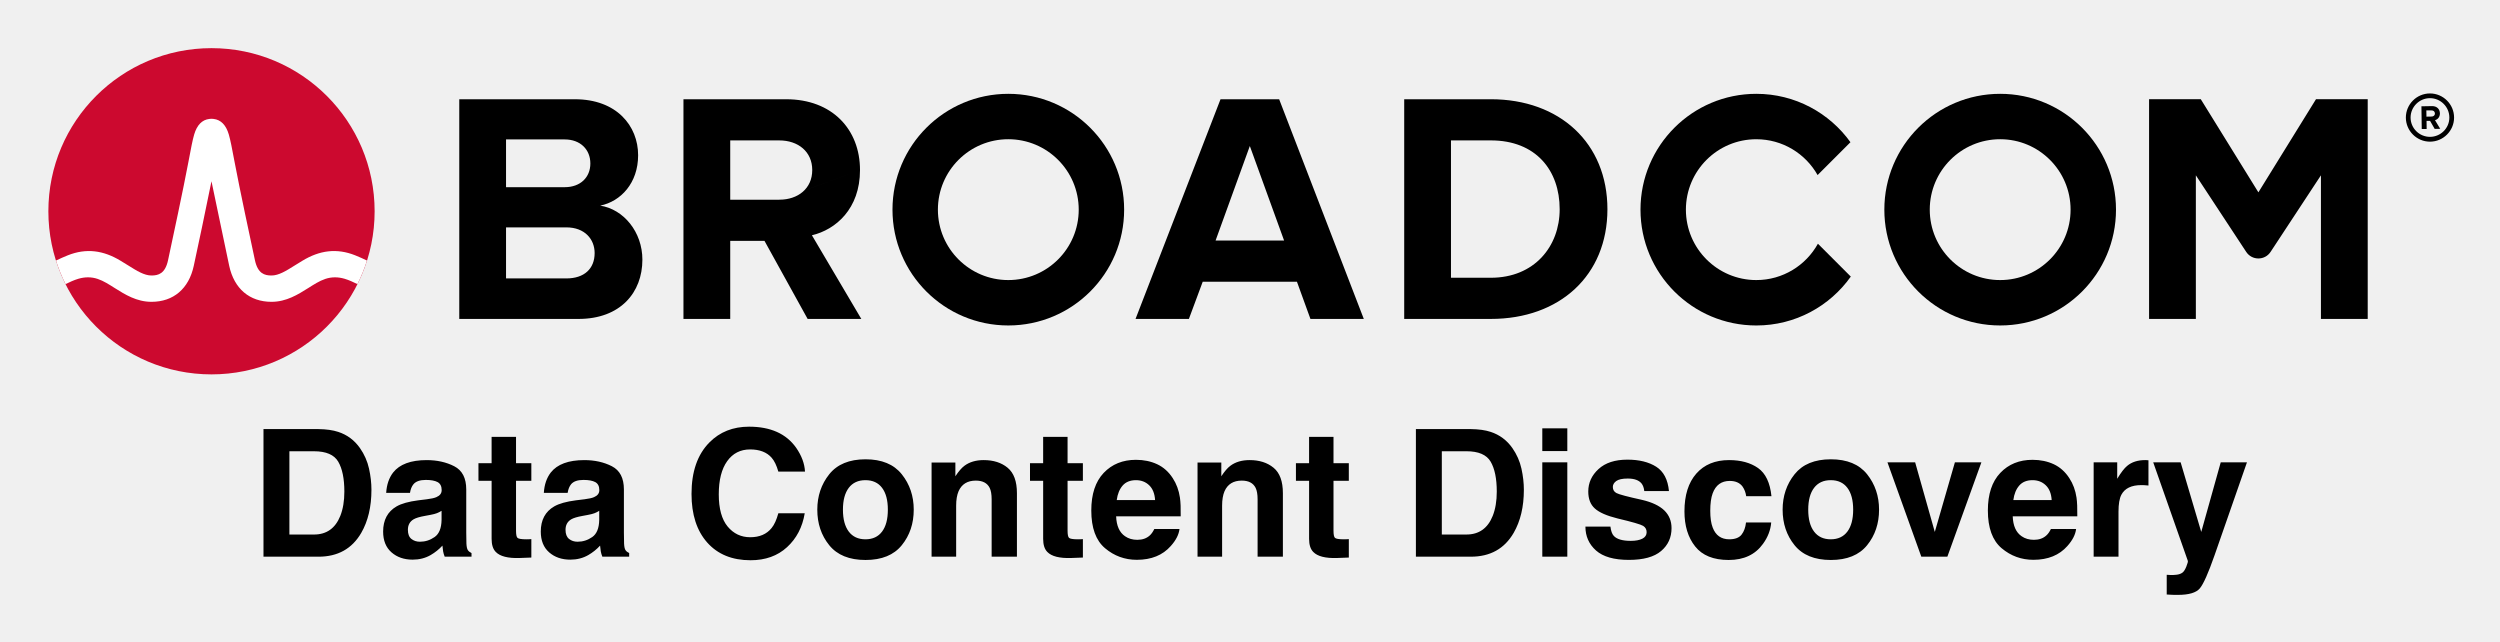
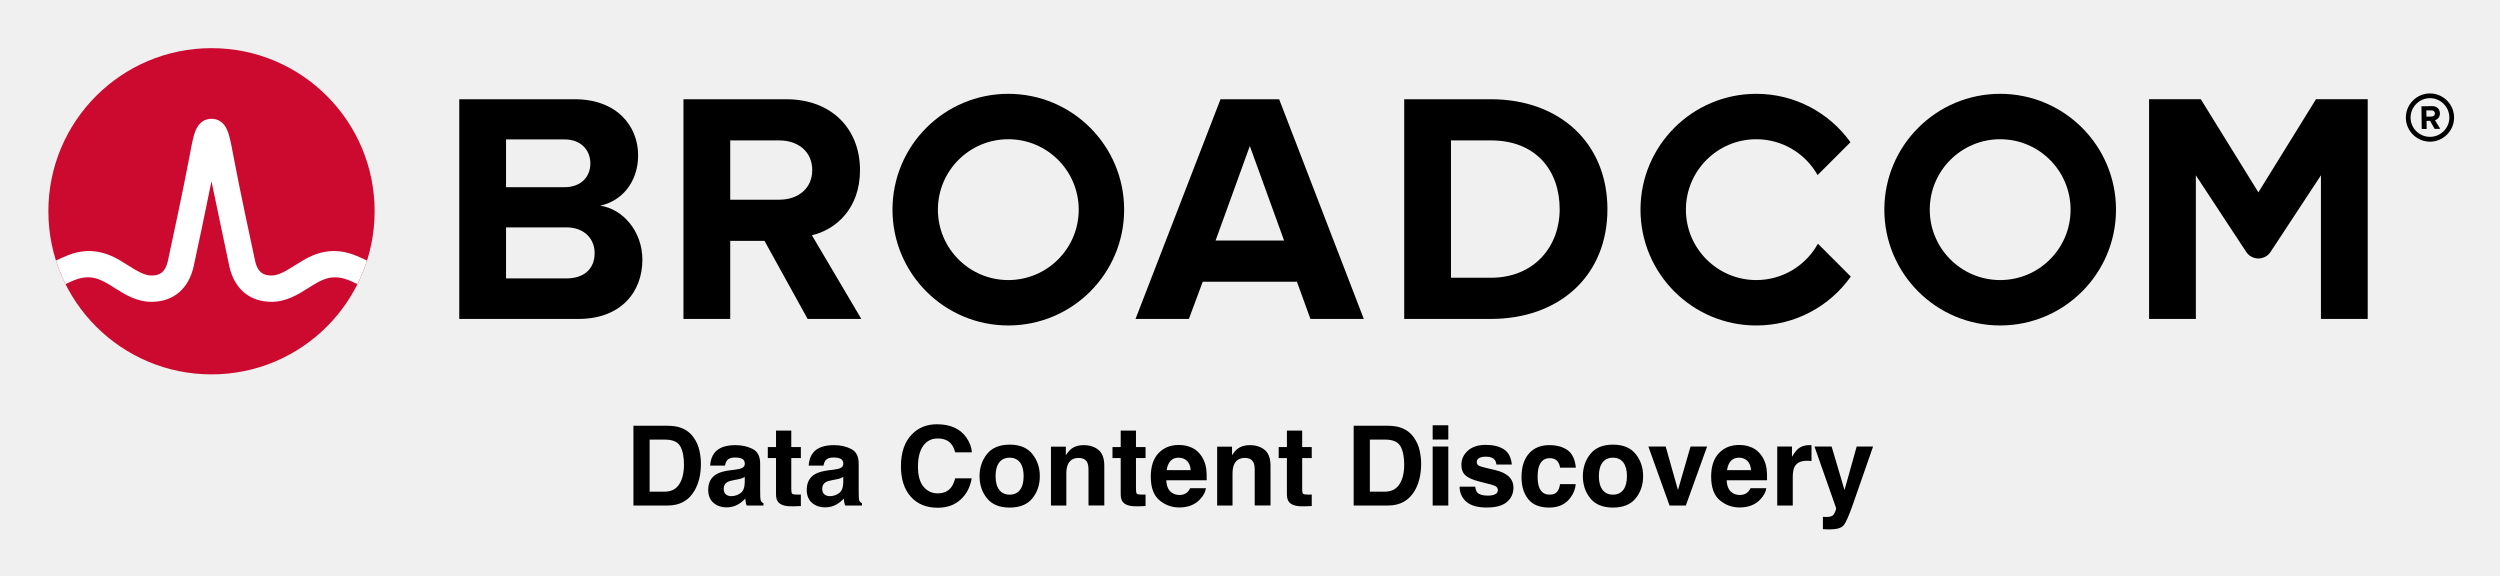
- <svg xmlns="http://www.w3.org/2000/svg" xmlns:xlink="http://www.w3.org/1999/xlink" role="img" viewBox="-4.53 -4.53 248.82 63.82">
+ <svg xmlns="http://www.w3.org/2000/svg" xmlns:xlink="http://www.w3.org/1999/xlink" role="img" viewBox="-4.53 -4.53 248.82 57.32">
  <path d="M237.32 9.09c-1.06 0-1.93-.86-1.93-1.92s.87-1.93 1.93-1.93 1.93.87 1.93 1.93-.87 1.92-1.93 1.92m0-4.32c-1.32 0-2.4 1.08-2.4 2.4 0 1.32 1.08 2.4 2.4 2.4 1.32 0 2.4-1.08 2.4-2.4 0-1.32-1.08-2.4-2.4-2.4" />
  <path d="M237.48 7.07l-.51.01-.01-.62h.51c.19-.01.34.11.34.3.01.19-.14.31-.33.31m.83-.32c-.01-.42-.3-.72-.77-.72l-1.07.02.03 2.26h.49l-.01-.81h.35l.46.8.55-.01-.52-.86c.24-.06.49-.28.49-.68M51.834 23.18h-5.999V9.347h5.835c1.574 0 2.557 1.016 2.557 2.393 0 1.377-.983 2.36-2.557 2.36H45v4h6.834c1.836 0 2.819 1.18 2.819 2.556 0 1.574-1.049 2.525-2.819 2.525m3.376-7.245c2.066-.426 3.771-2.262 3.771-5.015 0-2.918-2.131-5.573-6.295-5.573h-11.506v21.865h11.867c4.163 0 6.359-2.623 6.359-5.901 0-2.754-1.868-5.015-4.196-5.376m17.823-.59H68v4.098h3.558l4.294 7.769h5.343l-4.917-8.327c2.361-.557 4.786-2.622 4.786-6.49m0 0c0-4.065-2.786-7.048-7.343-7.048h-10.228v21.865h4.655V9.445h4.885c1.869 0 3.278 1.114 3.278 2.95s-1.409 2.95-3.278 2.95m43.421 4.065l3.409-9.408 3.41 9.408zm.492-14.063l-8.458 21.865h5.31l1.377-3.704h9.376l1.344 3.704h5.311l-8.425-21.865zm26.904 17.767h-3.967v-13.67h3.967c4.491 0 6.851 2.983 6.851 6.852 0 3.704-2.524 6.818-6.851 6.818m0-17.767h-8.622v21.865h8.622c6.851 0 11.604-4.327 11.604-10.916s-4.753-10.949-11.604-10.949m82.127-.004l-5.734 9.27-5.734-9.27h-5.146v21.869h4.656v-14.293l5.012 7.622c.574.871 1.851.871 2.424 0l5.013-7.622v14.293h4.656V5.343z" />
  <path id="a" d="M95.825 23.344c-3.871 0-7.008-3.138-7.008-7.008 0-3.871 3.137-7.009 7.008-7.009 3.87 0 7.008 3.138 7.008 7.009 0 3.87-3.138 7.008-7.008 7.008m0-18.536c-6.367 0-11.528 5.161-11.528 11.528 0 6.366 5.161 11.527 11.528 11.527 6.366 0 11.528-5.161 11.528-11.527 0-6.367-5.162-11.528-11.528-11.528" />
  <path d="M176.404 19.727c-1.195 2.156-3.492 3.617-6.132 3.617-3.87 0-7.008-3.138-7.008-7.008 0-3.871 3.138-7.008 7.008-7.008 2.618 0 4.897 1.438 6.1 3.565l3.27-3.269c-2.092-2.915-5.508-4.816-9.37-4.816-6.367 0-11.527 5.161-11.527 11.528 0 6.366 5.16 11.528 11.527 11.528 3.883 0 7.316-1.922 9.404-4.865z" />
  <use transform="translate(98.718)" xlink:href="#a" />
  <ellipse cx="16.52" cy="16.497" fill="#cc092f" rx="16.236" ry="16.235" />
  <path fill="#fff" d="M30.825 20.883c-1.857-.74-3.557-.492-5.261.541 0 0-.621.379-.807.496-.794.498-1.543.97-2.263.97-.687 0-1.363-.184-1.649-1.513-.446-2.073-1.534-7.167-2.009-9.69-.279-1.483-.432-2.282-.591-2.825-.28-.954-.792-1.473-1.519-1.556 0 0-.114-.016-.207-.016-.092 0-.218.018-.218.018-.72.086-1.229.605-1.507 1.554-.159.543-.312 1.342-.591 2.825-.475 2.523-1.563 7.617-2.009 9.69-.286 1.329-.962 1.513-1.649 1.513-.72 0-1.469-.472-2.263-.97-.186-.117-.808-.496-.808-.496-1.703-1.033-3.404-1.281-5.26-.541-.401.16-.796.339-1.172.52.257.806.577 1.599.95 2.344.411-.202.842-.402 1.282-.532.634-.187 1.284-.197 1.914.014.612.205 1.157.568 1.7.909 1.023.643 2.182 1.372 3.657 1.372 2.186 0 3.72-1.305 4.21-3.581.38-1.764 1.222-5.702 1.763-8.418 0 0 1.386 6.654 1.765 8.418.49 2.276 2.025 3.581 4.211 3.581 1.475 0 2.634-.729 3.657-1.372.543-.341 1.088-.704 1.7-.909.629-.211 1.28-.201 1.914-.014.44.13.87.331 1.281.533.374-.745.693-1.539.95-2.345-.376-.181-.77-.36-1.171-.52" />
-   <path d="M24.273 40.383h2.446c1.206 0 2.012.346 2.416 1.039.404.691.608 1.684.608 2.975 0 .936-.135 1.745-.404 2.421-.495 1.235-1.368 1.853-2.62 1.853h-2.446zm4.857-1.929c-.522-.174-1.176-.265-1.963-.277h-5.473v12.7h5.473c1.919 0 3.338-.789 4.257-2.37.676-1.171 1.015-2.6 1.015-4.289 0-.667-.078-1.368-.24-2.103-.162-.735-.463-1.419-.904-2.051-.551-.782-1.272-1.319-2.164-1.61zm10.288 7.857v.914c-.017.821-.248 1.387-.694 1.696-.446.311-.931.466-1.461.466-.333 0-.615-.093-.848-.279-.233-.186-.348-.49-.348-.909 0-.471.189-.819.569-1.044.223-.132.593-.243 1.11-.336l.551-.103c.277-.051.493-.108.649-.167.159-.061.316-.14.471-.238zm-1.49-1.147l-.836.103c-.948.123-1.667.324-2.154.605-.89.517-1.336 1.353-1.336 2.507 0 .89.277 1.578.831 2.064.554.485 1.257.728 2.108.728.667 0 1.262-.152 1.792-.458.444-.257.833-.571 1.171-.939a7.118 7.118 0 0 0 .069.569c.029.167.081.346.157.534h2.669v-.363c-.159-.074-.279-.169-.36-.284-.081-.113-.13-.331-.147-.654-.012-.424-.017-.787-.017-1.086V44.184c0-1.132-.399-1.902-1.198-2.311-.796-.407-1.711-.61-2.74-.61-1.578 0-2.693.412-3.343 1.24-.407.529-.637 1.203-.689 2.024h2.37c.056-.363.172-.649.346-.86.24-.289.652-.431 1.23-.431.517 0 .909.074 1.176.218.267.147.402.414.402.799 0 .316-.176.547-.527.696-.196.088-.52.159-.973.216zm.13-3.929zm5.032 2.086h1.309v5.781c0 .586.137 1.02.414 1.301.424.441 1.218.642 2.377.603l1.164-.044v-1.836a3.988 3.988 0 0 1-.245.015c-.083.002-.164.005-.238.005-.5 0-.799-.049-.897-.145-.098-.093-.145-.333-.145-.718v-4.963h1.524v-1.75h-1.524v-2.617h-2.431v2.617h-1.309zm12.019 2.99v.914c-.017.821-.248 1.387-.694 1.696-.446.311-.931.466-1.461.466-.333 0-.615-.093-.848-.279-.233-.186-.35-.49-.35-.909 0-.471.191-.819.569-1.044.225-.132.596-.243 1.113-.336l.551-.103c.277-.051.493-.108.649-.167.159-.061.316-.14.471-.238zm-1.49-1.147l-.836.103c-.948.123-1.667.324-2.154.605-.89.517-1.336 1.353-1.336 2.507 0 .89.277 1.578.831 2.064.554.485 1.257.728 2.108.728.667 0 1.262-.152 1.792-.458.444-.257.833-.571 1.171-.939a7.118 7.118 0 0 0 .069.569c.029.167.081.346.157.534h2.669v-.363c-.159-.074-.279-.169-.36-.284-.081-.113-.13-.331-.147-.654-.012-.424-.017-.787-.017-1.086V44.184c0-1.132-.399-1.902-1.198-2.311-.797-.407-1.711-.61-2.74-.61-1.578 0-2.693.412-3.343 1.24-.407.529-.637 1.203-.689 2.024h2.37c.056-.363.172-.649.343-.86.243-.289.652-.431 1.233-.431.517 0 .909.074 1.176.218.267.147.402.414.402.799 0 .316-.176.547-.527.696-.196.088-.52.159-.973.216zm.13-3.929zm12.328-1.73c-1.189 1.198-1.782 2.909-1.782 5.125 0 2.051.522 3.666 1.569 4.843 1.044 1.171 2.48 1.757 4.306 1.757 1.478 0 2.689-.434 3.632-1.301.946-.865 1.532-1.992 1.762-3.377h-2.627c-.179.654-.402 1.147-.672 1.473-.49.61-1.198.914-2.13.914-.907 0-1.654-.355-2.245-1.064-.588-.711-.882-1.777-.882-3.201 0-1.424.279-2.527.836-3.304.556-.779 1.319-1.169 2.284-1.169.946 0 1.662.277 2.144.828.27.309.493.77.664 1.377h2.654c-.042-.792-.333-1.581-.88-2.37-.988-1.399-2.551-2.1-4.686-2.1-1.598 0-2.914.522-3.948 1.569zm3.87-1.716zm13.313 10.59c-.385.51-.936.767-1.654.767-.718 0-1.272-.257-1.659-.767-.387-.512-.581-1.238-.581-2.181 0-.941.194-1.667.581-2.176.387-.507.941-.762 1.659-.762.718 0 1.27.255 1.654.762.385.51.576 1.235.576 2.176 0 .944-.191 1.669-.576 2.181zm1.963 1.355c.794-.978 1.189-2.157 1.189-3.537 0-1.355-.395-2.529-1.189-3.524-.792-.993-1.995-1.49-3.61-1.49-1.613 0-2.818.498-3.61 1.49-.792.995-1.189 2.169-1.189 3.524 0 1.38.397 2.559 1.189 3.537.792.98 1.997 1.47 3.61 1.47 1.615 0 2.818-.49 3.61-1.47zm-3.61-8.499zm14.144.789c-.618-.51-1.412-.762-2.382-.762-.774 0-1.417.189-1.921.569-.282.211-.581.559-.897 1.042v-1.37H88.188v9.374h2.446v-5.083c0-.581.081-1.056.24-1.431.311-.706.882-1.059 1.716-1.059.679 0 1.137.24 1.38.723.13.265.196.645.196 1.137v5.713h2.517v-6.323c0-1.179-.309-2.022-.926-2.529zm-3.287-.789zm5.514 2.086h1.309v5.781c0 .586.137 1.02.414 1.301.424.441 1.218.642 2.377.603l1.164-.044v-1.836a3.988 3.988 0 0 1-.245.015c-.083.002-.164.005-.238.005-.5 0-.799-.049-.897-.145-.098-.093-.145-.333-.145-.718v-4.963h1.524v-1.75h-1.524v-2.617h-2.431v2.617h-1.309zm9.222.473c.314-.355.755-.534 1.323-.534.522 0 .961.169 1.314.505.353.336.549.828.591 1.478h-3.818c.081-.61.279-1.091.591-1.448zm3.434-2.12c-.625-.292-1.328-.439-2.11-.439-1.316 0-2.385.434-3.211 1.301-.823.868-1.235 2.115-1.235 3.74 0 1.735.456 2.988 1.37 3.757.912.77 1.968 1.154 3.162 1.154 1.448 0 2.573-.458 3.377-1.37.517-.576.806-1.142.87-1.698h-2.507c-.132.277-.284.493-.456.647-.316.287-.728.431-1.233.431-.475 0-.885-.118-1.223-.355-.556-.377-.853-1.039-.887-1.98h6.426c.012-.811-.012-1.431-.076-1.863-.11-.735-.348-1.38-.716-1.939-.407-.63-.924-1.093-1.551-1.387zm-1.939-.439zm13.524.789c-.618-.51-1.412-.762-2.382-.762-.774 0-1.417.189-1.921.569-.282.211-.581.559-.897 1.042v-1.37h-2.367v9.374h2.446v-5.083c0-.581.081-1.056.24-1.431.311-.706.882-1.059 1.716-1.059.679 0 1.137.24 1.38.723.13.265.196.645.196 1.137v5.713h2.517v-6.323c0-1.179-.309-2.022-.926-2.529zm-3.287-.789zm5.514 2.086h1.309v5.781c0 .586.137 1.02.414 1.301.424.441 1.218.642 2.377.603l1.164-.044v-1.836a3.988 3.988 0 0 1-.245.015c-.083.002-.164.005-.238.005-.5 0-.799-.049-.897-.145-.098-.093-.145-.333-.145-.718v-4.963h1.524v-1.75h-1.524v-2.617h-2.431v2.617h-1.309zm14.519-2.939h2.446c1.206 0 2.012.346 2.416 1.039.404.691.608 1.684.608 2.975 0 .936-.135 1.745-.404 2.421-.495 1.235-1.368 1.853-2.62 1.853h-2.446zm4.857-1.929c-.522-.174-1.176-.265-1.963-.277h-5.473v12.7h5.473c1.919 0 3.338-.789 4.257-2.37.676-1.171 1.015-2.6 1.015-4.289 0-.667-.078-1.368-.24-2.103-.162-.735-.463-1.419-.904-2.051-.551-.782-1.272-1.319-2.164-1.61zm7.634 1.912v-2.267h-2.49v2.267zm-2.49 1.12v9.391h2.49v-9.391zm6.781 6.394h-2.49c0 .963.353 1.757 1.056 2.382.703.623 1.794.934 3.269.934 1.448 0 2.517-.294 3.208-.882.694-.588 1.039-1.348 1.039-2.279 0-.706-.24-1.296-.723-1.767-.488-.466-1.22-.811-2.198-1.042-1.463-.321-2.316-.549-2.559-.681-.24-.125-.363-.331-.363-.61 0-.225.115-.422.341-.588.228-.164.608-.248 1.142-.248.649 0 1.11.164 1.38.497.142.184.233.434.267.75h2.456c-.11-1.147-.534-1.956-1.272-2.424-.738-.468-1.694-.703-2.865-.703-1.235 0-2.193.311-2.872.936-.681.623-1.022 1.368-1.022 2.235 0 .735.218 1.299.654 1.689.436.397 1.186.725 2.25.99 1.475.35 2.328.598 2.559.743.23.142.346.353.346.627 0 .287-.142.502-.426.647-.284.142-.669.216-1.152.216-.821 0-1.385-.164-1.689-.493-.172-.184-.284-.493-.336-.929zm1.877-6.644zm11.634 3.62h2.515c-.137-1.338-.581-2.272-1.331-2.801-.75-.527-1.713-.792-2.892-.792-1.382 0-2.468.449-3.255 1.343-.789.897-1.181 2.152-1.181 3.764 0 1.431.355 2.595 1.069 3.49.711.897 1.823 1.345 3.333 1.345 1.512 0 2.652-.537 3.421-1.613.483-.667.752-1.372.811-2.12h-2.507c-.054.495-.199.897-.441 1.208-.24.309-.649.466-1.223.466-.809 0-1.36-.392-1.654-1.174-.162-.419-.24-.973-.24-1.662 0-.723.078-1.304.24-1.74.304-.821.87-1.233 1.698-1.233.578 0 1.007.189 1.282.569.191.282.309.598.355.948zm-1.664-3.62zm11.734 7.144c-.385.51-.936.767-1.654.767-.718 0-1.27-.257-1.657-.767-.39-.512-.583-1.238-.583-2.181 0-.941.194-1.667.583-2.176.387-.507.939-.762 1.657-.762.718 0 1.27.255 1.654.762.385.51.578 1.235.578 2.176 0 .944-.194 1.669-.578 2.181zm1.966 1.355c.792-.978 1.189-2.157 1.189-3.537 0-1.355-.397-2.529-1.189-3.524-.794-.993-1.997-1.49-3.61-1.49-1.615 0-2.818.498-3.61 1.49-.794.995-1.189 2.169-1.189 3.524 0 1.38.395 2.559 1.189 3.537.792.98 1.995 1.47 3.61 1.47 1.613 0 2.816-.49 3.61-1.47zm-3.61-8.499zm12.347.25l-2 6.928-1.956-6.928h-2.757l3.37 9.391h2.593l3.387-9.391zm6.406 2.309c.311-.355.752-.534 1.321-.534.524 0 .961.169 1.314.505.355.336.551.828.591 1.478h-3.816c.081-.61.277-1.091.591-1.448zm3.434-2.12c-.627-.292-1.331-.439-2.113-.439-1.314 0-2.385.434-3.208 1.301-.826.868-1.238 2.115-1.238 3.74 0 1.735.458 2.988 1.37 3.757.914.77 1.968 1.154 3.162 1.154 1.448 0 2.573-.458 3.38-1.37.515-.576.806-1.142.87-1.698h-2.507c-.132.277-.284.493-.458.647-.316.287-.725.431-1.233.431-.475 0-.882-.118-1.223-.355-.556-.377-.853-1.039-.887-1.98h6.428c.01-.811-.015-1.431-.078-1.863-.108-.735-.348-1.38-.716-1.939-.407-.63-.924-1.093-1.549-1.387zm-1.939-.439zm11.154.029c-.032-.002-.071-.002-.118-.002-.735 0-1.333.191-1.792.576-.282.23-.613.659-.99 1.284v-1.637h-2.345v9.391h2.473v-4.487c0-.755.096-1.311.284-1.674.341-.642 1.002-.963 1.99-.963.076 0 .174.002.294.007.12.007.257.017.414.034V41.28c-.11-.007-.181-.01-.211-.015zm2.027 11.413v1.963c.265.02.463.029.596.032.132.002.306.005.524.005 1.086 0 1.811-.216 2.171-.642.363-.429.853-1.534 1.475-3.313l3.22-9.237h-2.61l-1.939 6.928-2.051-6.928h-2.73l3.446 9.806c.025.069-.027.257-.149.569-.125.309-.257.515-.402.613-.149.103-.333.169-.551.196-.218.029-.449.039-.689.027zm3.326-11.443z" />
+   <path d="M60.126 39.223h1.529c.754 0 1.258.216 1.51.649.253.432.38 1.052.38 1.859 0 .585-.084 1.091-.253 1.513-.309.772-.855 1.158-1.637 1.158h-1.529zm3.036-1.205c-.326-.109-.735-.165-1.227-.173h-3.42v7.937h3.42c1.199 0 2.086-.493 2.661-1.481.423-.732.634-1.625.634-2.68 0-.417-.049-.855-.15-1.314-.101-.46-.289-.887-.565-1.282-.345-.489-.795-.824-1.353-1.006zm6.43 4.911v.571c-.011.513-.155.867-.433 1.06-.279.195-.582.291-.913.291-.208 0-.384-.058-.53-.175-.145-.116-.217-.306-.217-.568 0-.294.118-.512.355-.652.139-.083.371-.152.694-.21l.345-.064c.173-.032.308-.067.406-.104.1-.038.198-.087.294-.149zm-.931-.717l-.522.064c-.593.077-1.042.202-1.346.378-.556.323-.835.846-.835 1.567 0 .556.173.986.519 1.29.346.303.786.455 1.317.455.417 0 .789-.095 1.12-.286.277-.161.521-.357.732-.587a4.449 4.449 0 0 0 .043.355c.018.104.051.216.098.334h1.668v-.227c-.1-.046-.175-.106-.225-.178-.051-.07-.081-.207-.092-.409-.008-.265-.011-.492-.011-.679v-2.691c0-.708-.25-1.189-.749-1.444-.498-.254-1.069-.381-1.712-.381-.986 0-1.683.257-2.089.775-.254.331-.398.752-.43 1.265h1.481c.035-.227.107-.406.216-.538.15-.181.407-.27.769-.27.323 0 .568.046.735.136.167.092.251.259.251.499 0 .198-.11.342-.329.435-.123.055-.325.1-.608.135zm.081-2.455zm3.145 1.303h.818v3.613c0 .366.086.637.259.813.265.276.761.401 1.486.377l.728-.028v-1.147a2.492 2.492 0 0 1-.153.009c-.052.002-.103.003-.149.003-.312 0-.499-.031-.561-.09-.061-.058-.09-.208-.09-.449v-3.102h.953v-1.094h-.953v-1.636h-1.519v1.636h-.818zm7.511 1.869v.571c-.011.513-.155.867-.433 1.06-.279.195-.582.291-.913.291-.208 0-.384-.058-.53-.175-.146-.116-.219-.306-.219-.568 0-.294.119-.512.355-.652.141-.083.372-.152.695-.21l.345-.064c.173-.032.308-.067.406-.104.1-.038.198-.087.294-.149zm-.931-.717l-.522.064c-.593.077-1.042.202-1.346.378-.556.323-.835.846-.835 1.567 0 .556.173.986.519 1.29.346.303.786.455 1.317.455.417 0 .789-.095 1.12-.286.277-.161.521-.357.732-.587a4.449 4.449 0 0 0 .043.355c.018.104.051.216.098.334h1.668v-.227c-.1-.046-.175-.106-.225-.178-.051-.07-.081-.207-.092-.409-.008-.265-.011-.492-.011-.679v-2.691c0-.708-.25-1.189-.749-1.444-.498-.254-1.069-.381-1.712-.381-.986 0-1.683.257-2.089.775-.254.331-.398.752-.43 1.265h1.481c.035-.227.107-.406.214-.538.152-.181.407-.27.77-.27.323 0 .568.046.735.136.167.092.251.259.251.499 0 .198-.11.342-.329.435-.123.055-.325.1-.608.135zm.081-2.455zm7.704-1.081c-.743.749-1.114 1.818-1.114 3.203 0 1.282.326 2.291.98 3.027.652.732 1.55 1.098 2.691 1.098.924 0 1.68-.271 2.27-.813.591-.541.957-1.245 1.101-2.111h-1.642c-.112.409-.251.717-.42.921-.306.381-.749.571-1.331.571-.567 0-1.034-.222-1.403-.665-.368-.444-.551-1.11-.551-2s.175-1.579.522-2.065c.348-.487.824-.731 1.428-.731.591 0 1.038.173 1.34.518.169.193.308.481.415.861h1.659c-.026-.495-.208-.988-.55-1.481-.617-.875-1.595-1.313-2.929-1.313-.999 0-1.821.326-2.468.98zm2.419-1.072zm8.32 6.618c-.24.319-.585.479-1.034.479s-.795-.161-1.037-.479c-.242-.32-.363-.773-.363-1.363 0-.588.121-1.042.363-1.36.242-.317.588-.476 1.037-.476.449 0 .793.159 1.034.476.24.319.36.772.36 1.36 0 .59-.119 1.043-.36 1.363zm1.227.847c.496-.611.743-1.348.743-2.21 0-.847-.247-1.581-.743-2.203-.495-.62-1.247-.931-2.256-.931-1.008 0-1.761.311-2.256.931-.495.622-.743 1.356-.743 2.203 0 .862.248 1.599.743 2.21.495.613 1.248.919 2.256.919 1.009 0 1.761-.306 2.256-.919zm-2.256-5.312zm8.839.493c-.386-.319-.882-.476-1.489-.476-.484 0-.885.118-1.201.355-.176.132-.363.349-.561.651V39.923h-1.48v5.859h1.529V42.605c0-.363.051-.66.15-.895.195-.441.551-.662 1.072-.662.424 0 .711.15.862.452.081.165.123.403.123.711v3.57h1.573v-3.952c0-.737-.193-1.264-.579-1.581zm-2.054-.493zm3.446 1.303h.818v3.613c0 .366.086.637.259.813.265.276.761.401 1.486.377l.728-.028v-1.147a2.492 2.492 0 0 1-.153.009c-.052.002-.103.003-.149.003-.312 0-.499-.031-.561-.09-.061-.058-.09-.208-.09-.449v-3.102h.953v-1.094h-.953v-1.636h-1.519v1.636h-.818zm5.764.296c.196-.222.472-.334.827-.334.326 0 .6.106.821.316.221.21.343.518.369.924h-2.386c.051-.381.175-.682.369-.905zm2.146-1.325c-.391-.182-.83-.274-1.319-.274-.823 0-1.49.271-2.007.813-.515.542-.772 1.322-.772 2.337 0 1.084.285 1.867.856 2.348.57.481 1.23.721 1.976.721.905 0 1.608-.286 2.111-.856.323-.36.504-.714.544-1.061h-1.567c-.083.173-.178.308-.285.404-.198.179-.455.27-.77.27-.297 0-.553-.074-.764-.222-.348-.236-.533-.649-.554-1.238h4.016c.008-.507-.008-.895-.047-1.164-.069-.46-.217-.862-.447-1.212-.254-.394-.577-.683-.97-.867zm-1.212-.274zm8.452.493c-.386-.319-.882-.476-1.489-.476-.484 0-.885.118-1.201.355-.176.132-.363.349-.561.651V39.923h-1.48v5.859h1.529V42.605c0-.363.051-.66.15-.895.195-.441.551-.662 1.072-.662.424 0 .711.15.862.452.081.165.123.403.123.711v3.57h1.573v-3.952c0-.737-.193-1.264-.579-1.581zm-2.054-.493zm3.446 1.303h.818v3.613c0 .366.086.637.259.813.265.276.761.401 1.486.377l.728-.028v-1.147a2.492 2.492 0 0 1-.153.009c-.052.002-.103.003-.149.003-.312 0-.499-.031-.561-.09-.061-.058-.09-.208-.09-.449v-3.102h.953v-1.094h-.953v-1.636h-1.519v1.636h-.818zm9.074-1.837h1.529c.754 0 1.258.216 1.51.649.253.432.38 1.052.38 1.859 0 .585-.084 1.091-.253 1.513-.309.772-.855 1.158-1.637 1.158h-1.529zm3.036-1.205c-.326-.109-.735-.165-1.227-.173h-3.42v7.937h3.42c1.199 0 2.086-.493 2.661-1.481.423-.732.634-1.625.634-2.68 0-.417-.049-.855-.15-1.314-.101-.46-.289-.887-.565-1.282-.345-.489-.795-.824-1.353-1.006zm4.771 1.195v-1.417h-1.556v1.417zm-1.556.7v5.869h1.556v-5.869zm4.238 3.996h-1.556c0 .602.221 1.098.66 1.489.44.389 1.121.584 2.043.584.905 0 1.573-.184 2.005-.551.433-.368.649-.842.649-1.424 0-.441-.15-.81-.452-1.104-.305-.291-.763-.507-1.374-.651-.914-.201-1.447-.343-1.599-.426-.15-.078-.227-.207-.227-.381 0-.141.072-.263.213-.368.142-.103.38-.155.714-.155.406 0 .694.103.862.311.089.115.146.271.167.469h1.535c-.069-.717-.334-1.222-.795-1.515-.461-.293-1.058-.44-1.791-.44-.772 0-1.371.195-1.795.585-.426.389-.639.855-.639 1.397 0 .46.136.812.409 1.055.273.248.741.453 1.406.619.922.219 1.455.374 1.599.464.144.089.216.221.216.392 0 .179-.089.314-.267.404-.178.089-.418.135-.72.135-.513 0-.865-.103-1.055-.308-.107-.115-.178-.308-.21-.581zm1.173-4.152zm7.271 2.262h1.572c-.086-.836-.363-1.42-.832-1.751-.469-.329-1.071-.495-1.807-.495-.864 0-1.542.28-2.034.839-.493.561-.738 1.345-.738 2.353 0 .895.222 1.622.668 2.181.444.561 1.14.841 2.083.841.945 0 1.657-.335 2.138-1.008.302-.417.47-.858.507-1.325h-1.567c-.034.309-.124.561-.276.755-.15.193-.406.291-.764.291-.505 0-.85-.245-1.034-.734-.101-.262-.15-.608-.15-1.038 0-.452.049-.815.15-1.087.19-.513.544-.77 1.061-.77.361 0 .63.118.801.355.119.176.193.374.222.593zm-1.04-2.262zm7.334 4.465c-.24.319-.585.479-1.034.479s-.793-.161-1.035-.479c-.244-.32-.365-.773-.365-1.363 0-.588.121-1.042.365-1.36.242-.317.587-.476 1.035-.476s.793.159 1.034.476c.24.319.361.772.361 1.36 0 .59-.121 1.043-.361 1.363zm1.228.847c.495-.611.743-1.348.743-2.21 0-.847-.248-1.581-.743-2.203-.496-.62-1.248-.931-2.256-.931-1.009 0-1.761.311-2.256.931-.496.622-.743 1.356-.743 2.203 0 .862.247 1.599.743 2.21.495.613 1.247.919 2.256.919 1.008 0 1.76-.306 2.256-.919zm-2.256-5.312zm7.717.156l-1.25 4.33-1.222-4.33h-1.723l2.106 5.869h1.621l2.117-5.869zm4.004 1.443c.195-.222.47-.334.826-.334.328 0 .6.106.821.316.222.21.345.518.369.924h-2.385c.051-.381.173-.682.369-.905zm2.146-1.325c-.392-.182-.832-.274-1.32-.274-.821 0-1.49.271-2.005.813-.516.542-.773 1.322-.773 2.337 0 1.084.286 1.867.856 2.348.571.481 1.23.721 1.976.721.905 0 1.608-.286 2.112-.856.322-.36.504-.714.544-1.061h-1.567c-.083.173-.178.308-.286.404-.198.179-.453.27-.77.27-.297 0-.551-.074-.764-.222-.348-.236-.533-.649-.554-1.238h4.018c.006-.507-.009-.895-.049-1.164-.067-.46-.217-.862-.447-1.212-.254-.394-.577-.683-.968-.867zm-1.212-.274zm6.971.018c-.02-.002-.044-.002-.074-.002-.46 0-.833.119-1.12.36-.176.144-.383.412-.619.803v-1.023h-1.466v5.869h1.545V42.977c0-.472.06-.819.178-1.046.213-.401.626-.602 1.244-.602.047 0 .109.002.184.005.075.005.161.011.259.021v-1.572c-.069-.005-.113-.006-.132-.009zm1.267 7.133v1.227c.165.012.289.018.372.02.083.002.191.003.328.003.679 0 1.132-.135 1.357-.401.227-.268.533-.959.922-2.071l2.013-5.773h-1.631l-1.212 4.33-1.282-4.33h-1.706l2.154 6.128c.015.043-.017.161-.093.355-.078.193-.161.322-.251.383-.093.064-.208.106-.345.123-.136.018-.28.025-.43.017zm2.079-7.152z" />
</svg>
